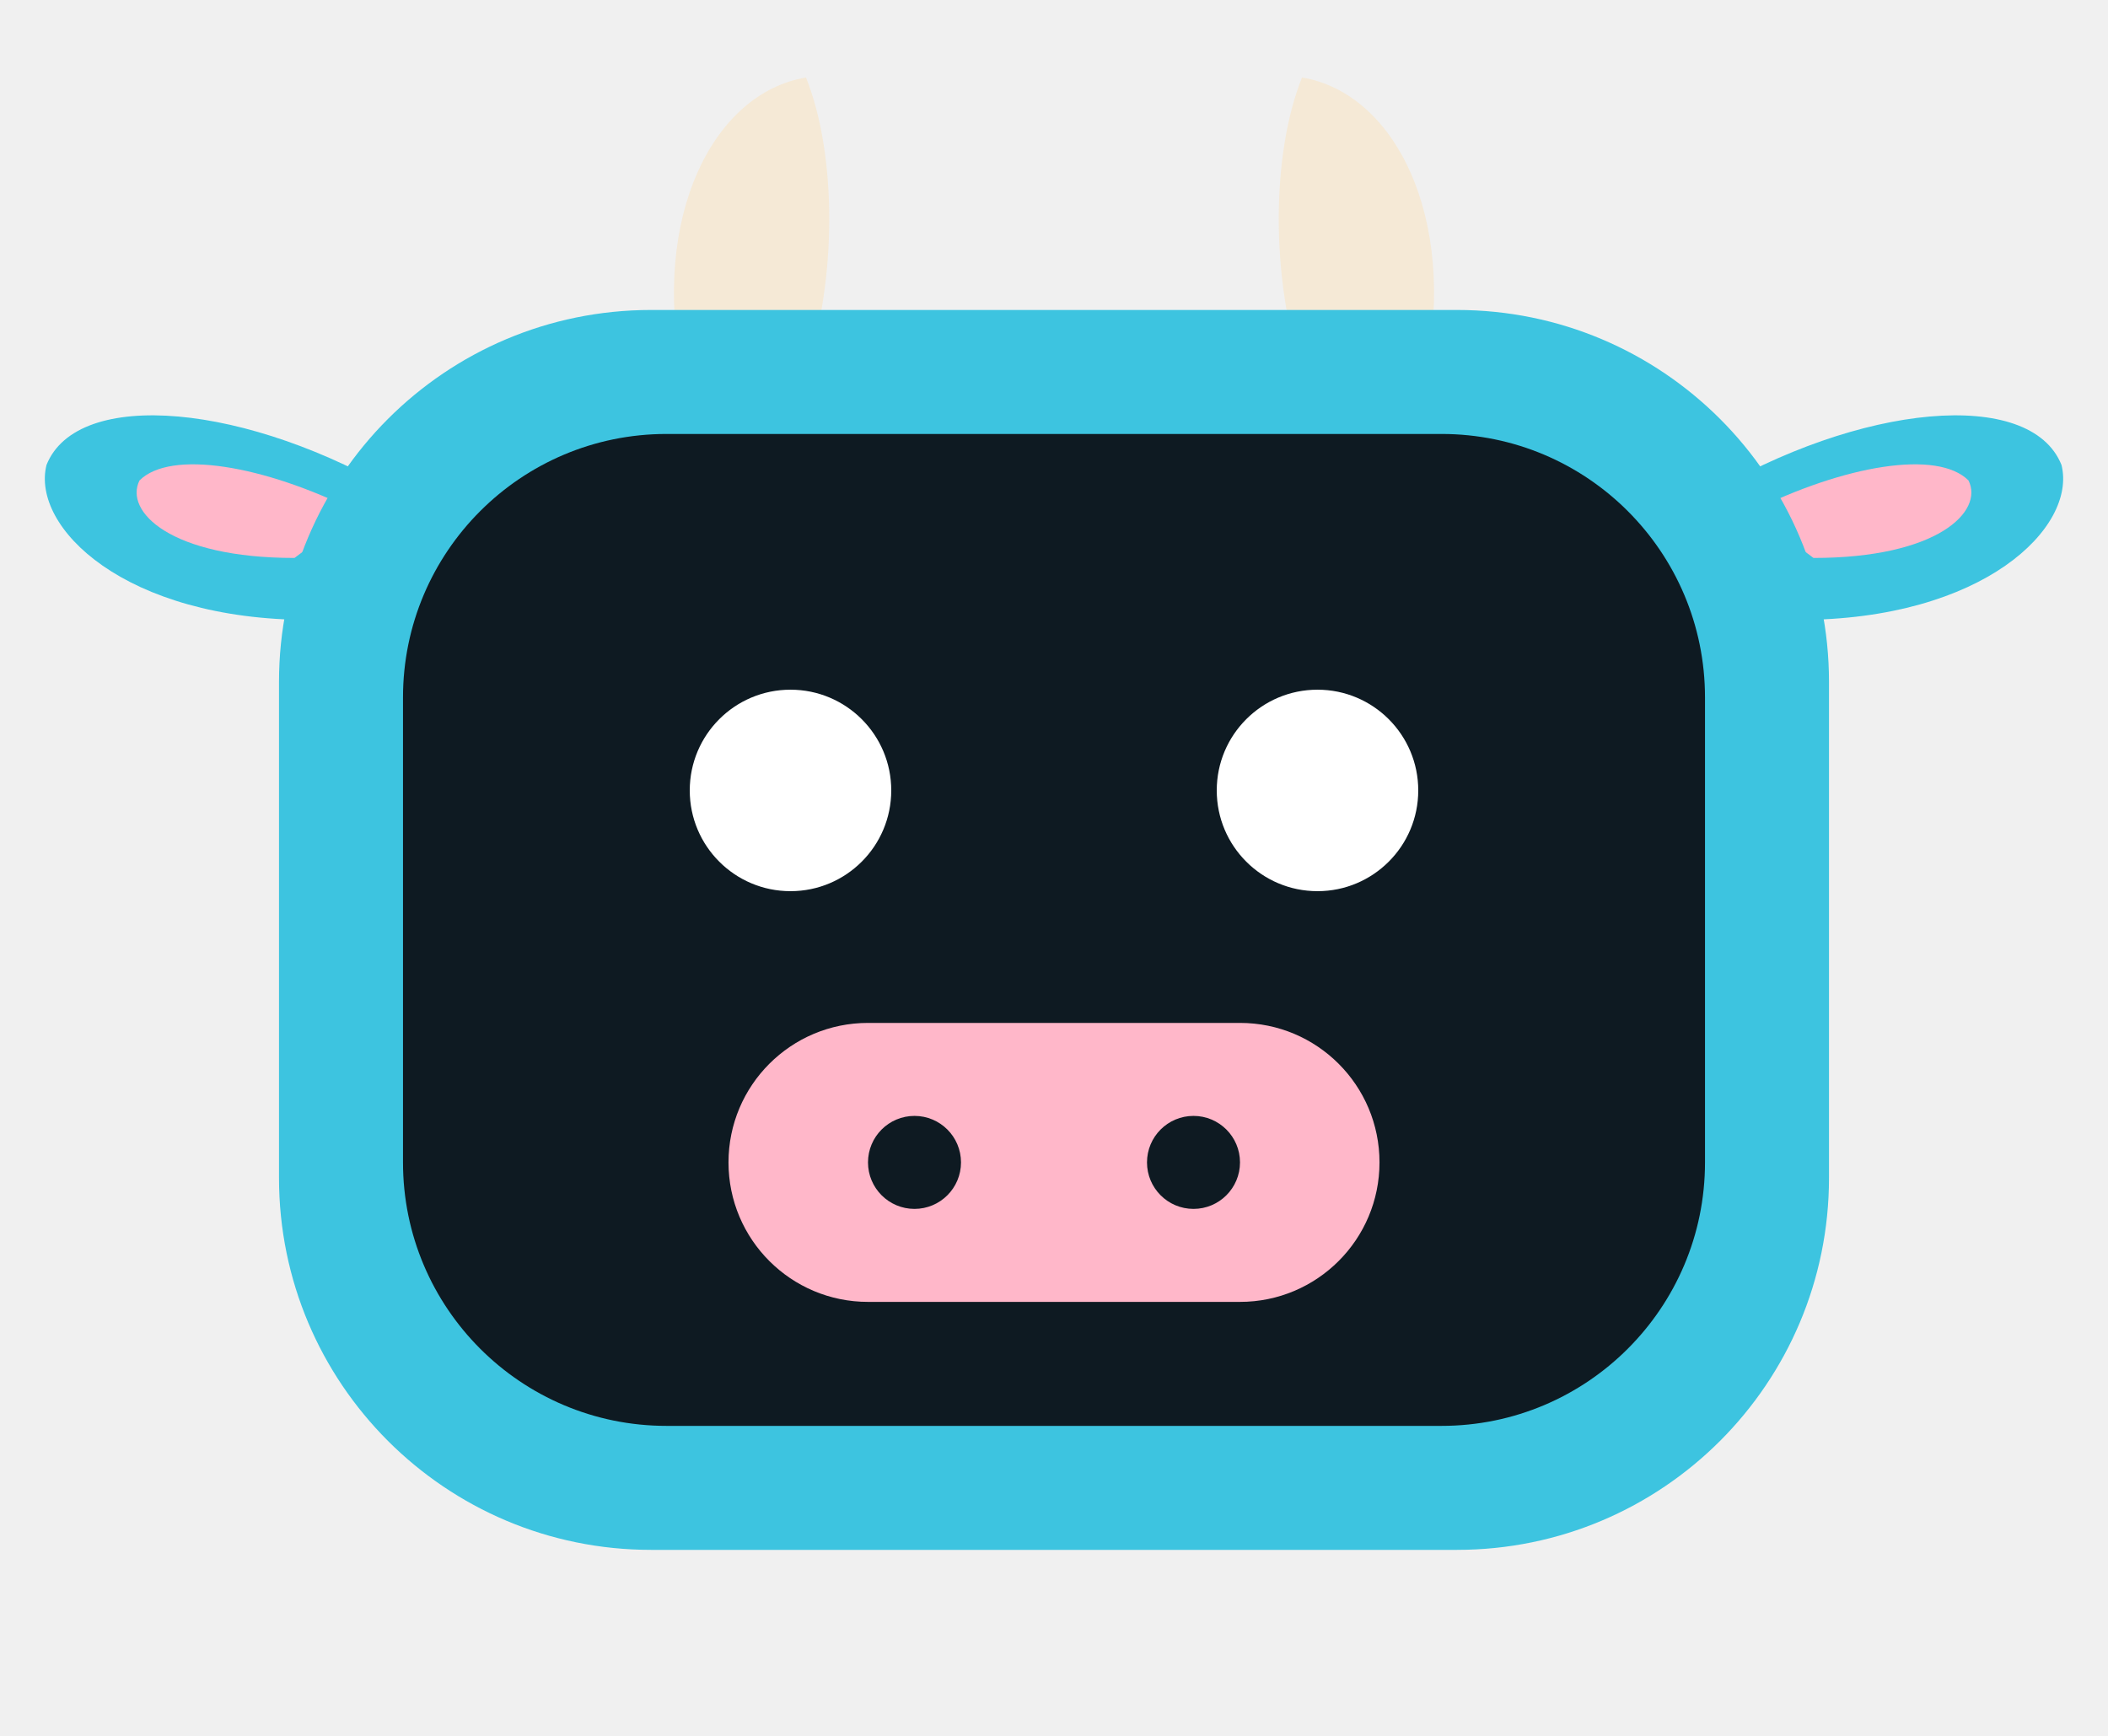
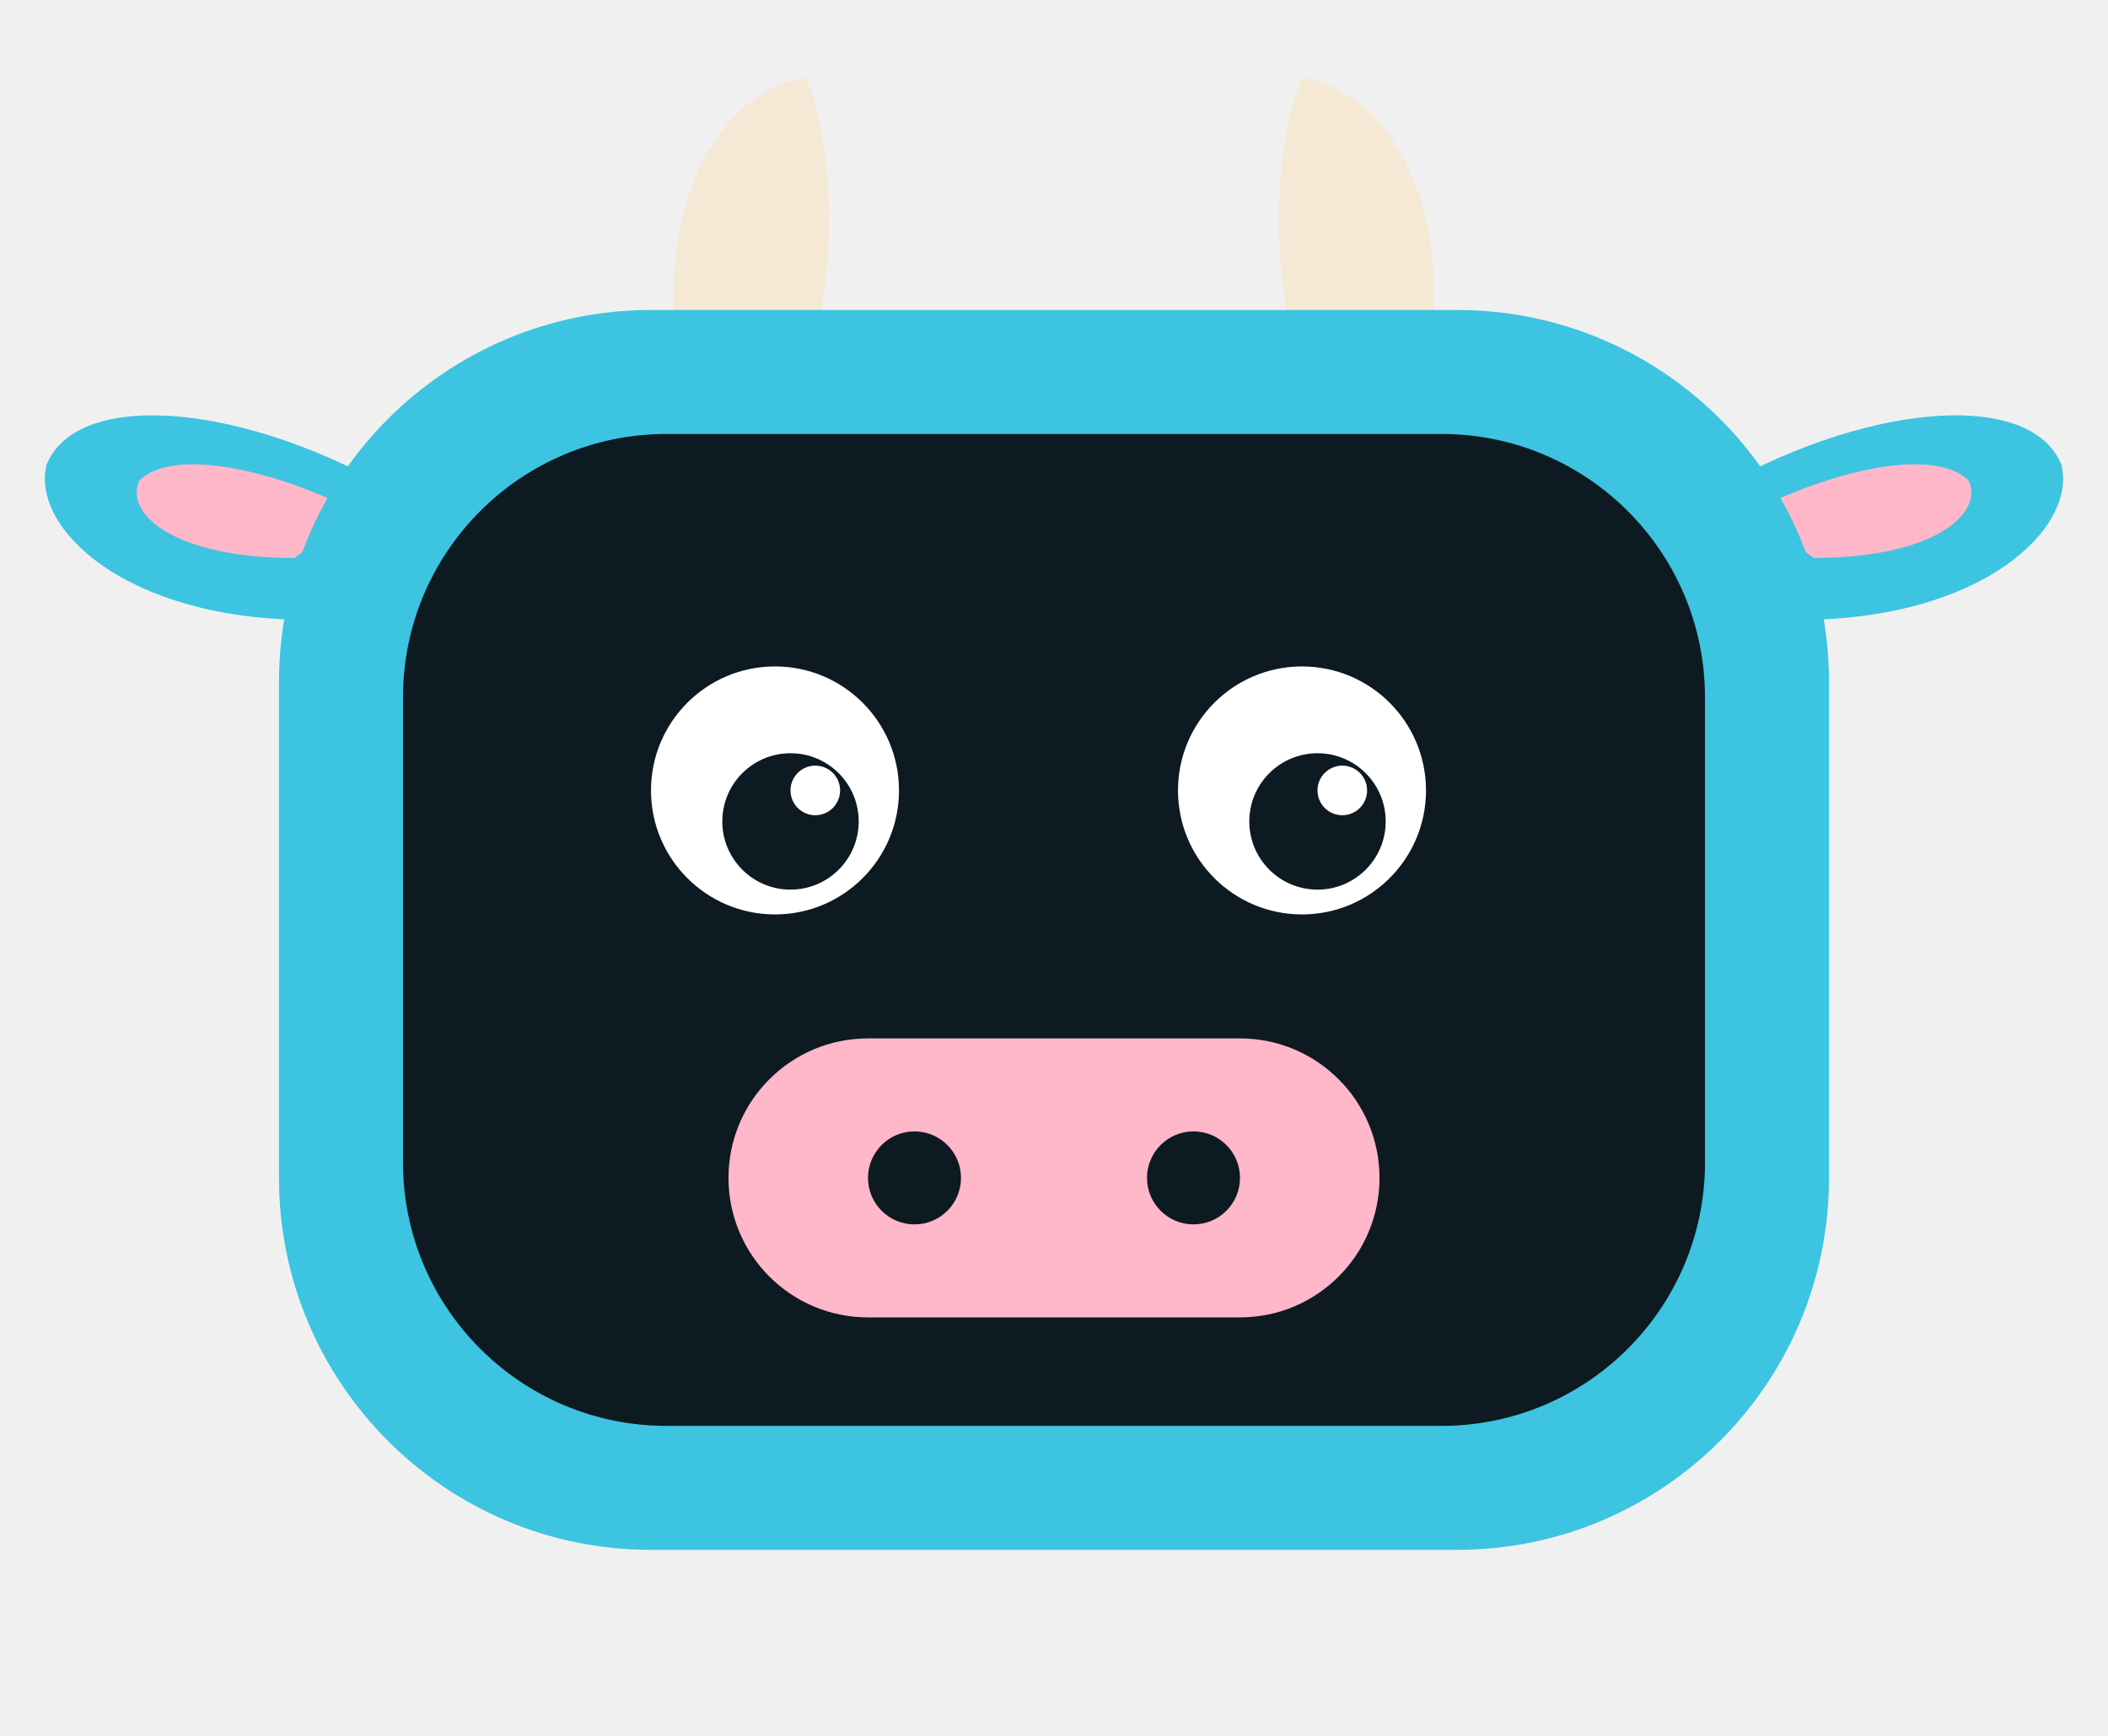
<svg xmlns="http://www.w3.org/2000/svg" viewBox="0 0 136 112">
  <path d="M44 24 C 42 14, 46 6, 52 5 C 54 10, 54 18, 52 24 Z" fill="#F5E9D6" />
  <path d="M92 24 C 94 14, 90 6, 84 5 C 82 10, 82 18, 84 24 Z" fill="#F5E9D6" />
  <path d="M20 40 C 8 40, 2 34, 3 30 C 5 25, 16 26, 26 32 Z" fill="#3DC4E0" />
  <path d="M116 40 C 128 40, 134 34, 133 30 C 131 25, 120 26, 110 32 Z" fill="#3DC4E0" />
  <path d="M19 36 C 11 36, 8 33, 9 31 C 11 29, 17 30, 23 33 Z" fill="#FFB7C9" />
  <path d="M117 36 C 125 36, 128 33, 127 31 C 125 29, 119 30, 113 33 Z" fill="#FFB7C9" />
  <rect x="18" y="20" width="100" height="80" rx="24" fill="#3DC4E0" />
  <rect x="26" y="28" width="84" height="64" rx="17" fill="#0E1A22" />
-   <circle cx="51" cy="51" r="6.5" fill="#FFFFFF" />
-   <circle cx="85" cy="51" r="6.5" fill="#FFFFFF" />
-   <rect x="47" y="66" width="42" height="18" rx="9" fill="#FFB7C9" />
-   <circle cx="59" cy="75" r="3" fill="#0E1A22" />
-   <circle cx="77" cy="75" r="3" fill="#0E1A22" />
+   <circle cx="50" cy="51" r="8" fill="#FFFFFF" />
+   <circle cx="51" cy="53" r="4.4" fill="#0E1A22" />
+   <circle cx="52.6" cy="51" r="1.6" fill="#FFFFFF" />
+   <circle cx="84" cy="51" r="8" fill="#FFFFFF" />
+   <circle cx="85" cy="53" r="4.4" fill="#0E1A22" />
+   <circle cx="86.6" cy="51" r="1.6" fill="#FFFFFF" />
+   <rect x="47" y="67" width="42" height="18" rx="9" fill="#FFB7C9" />
+   <circle cx="59" cy="76" r="3" fill="#0E1A22" />
+   <circle cx="77" cy="76" r="3" fill="#0E1A22" />
</svg>
